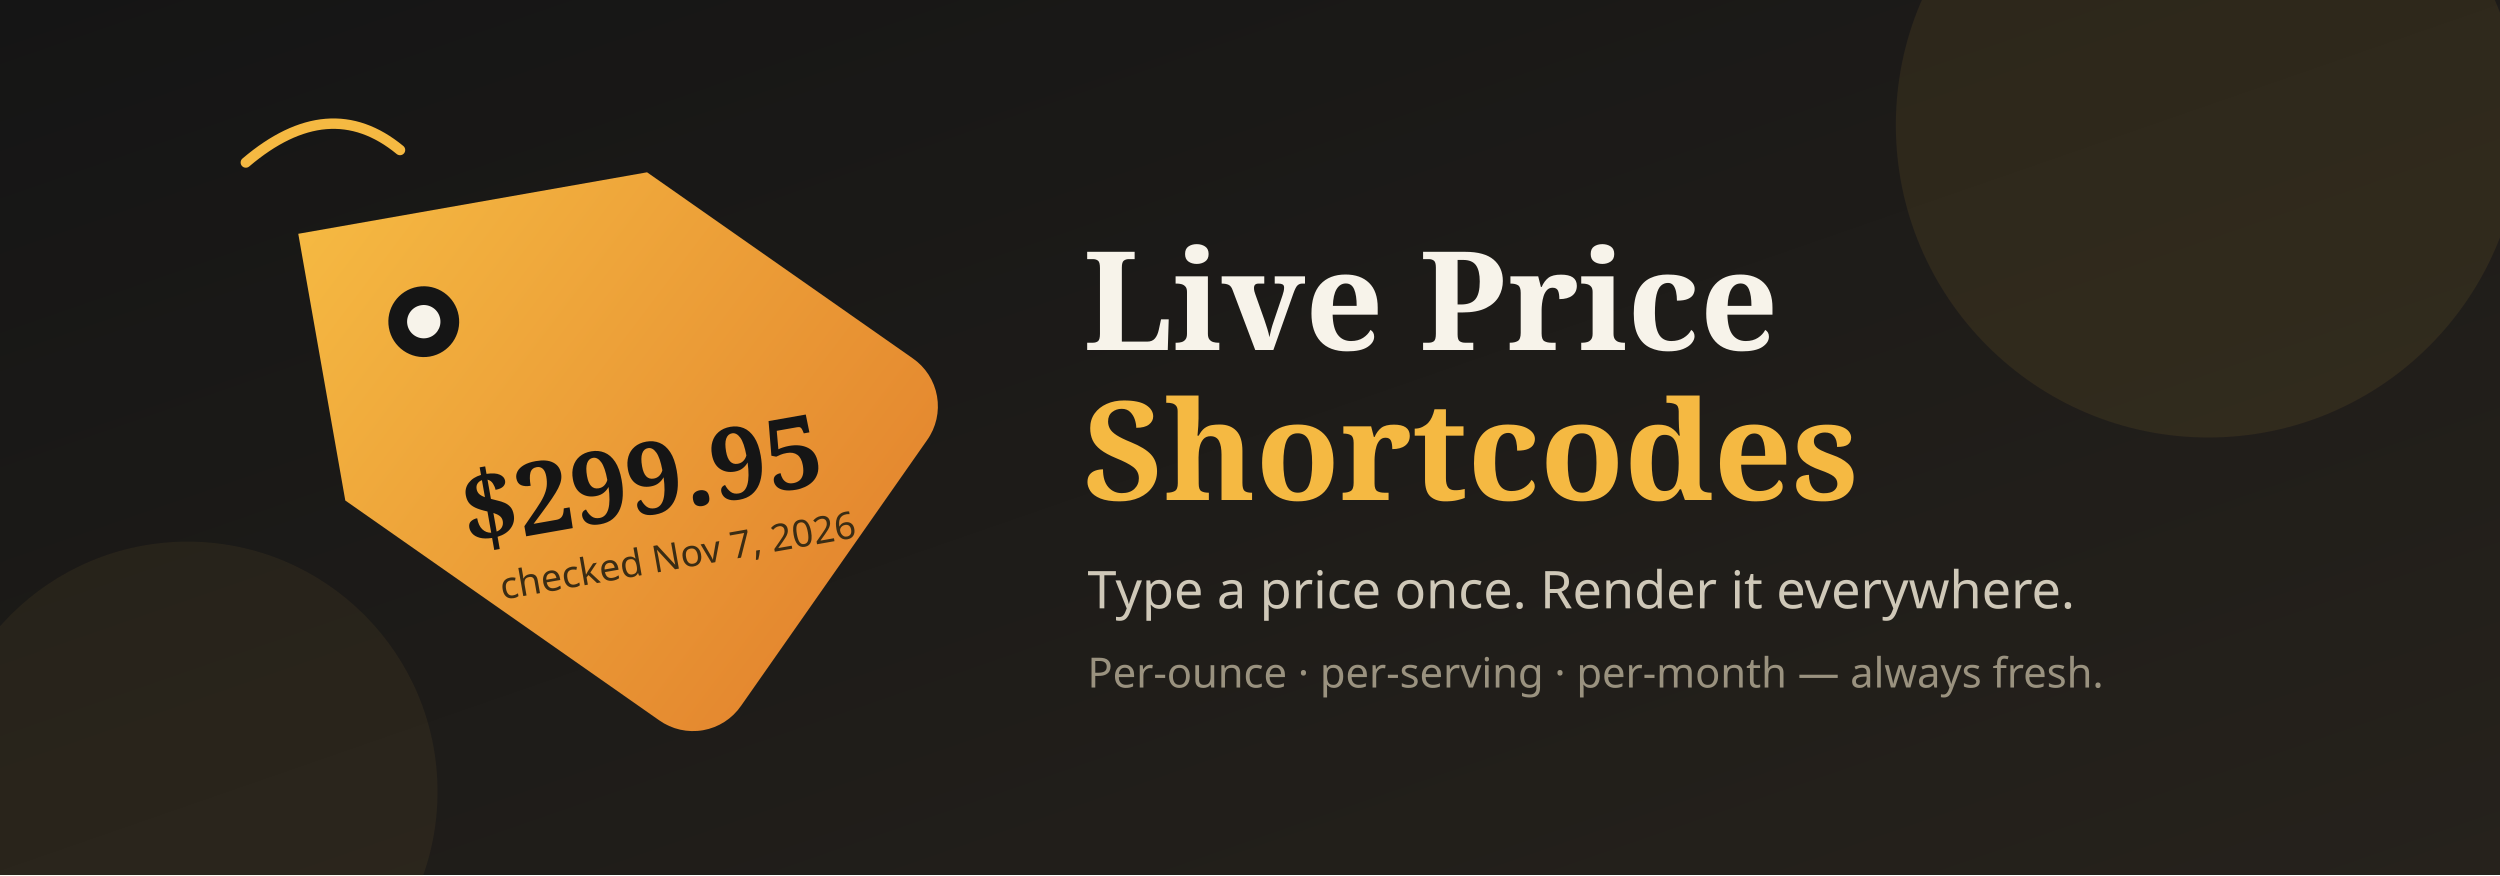
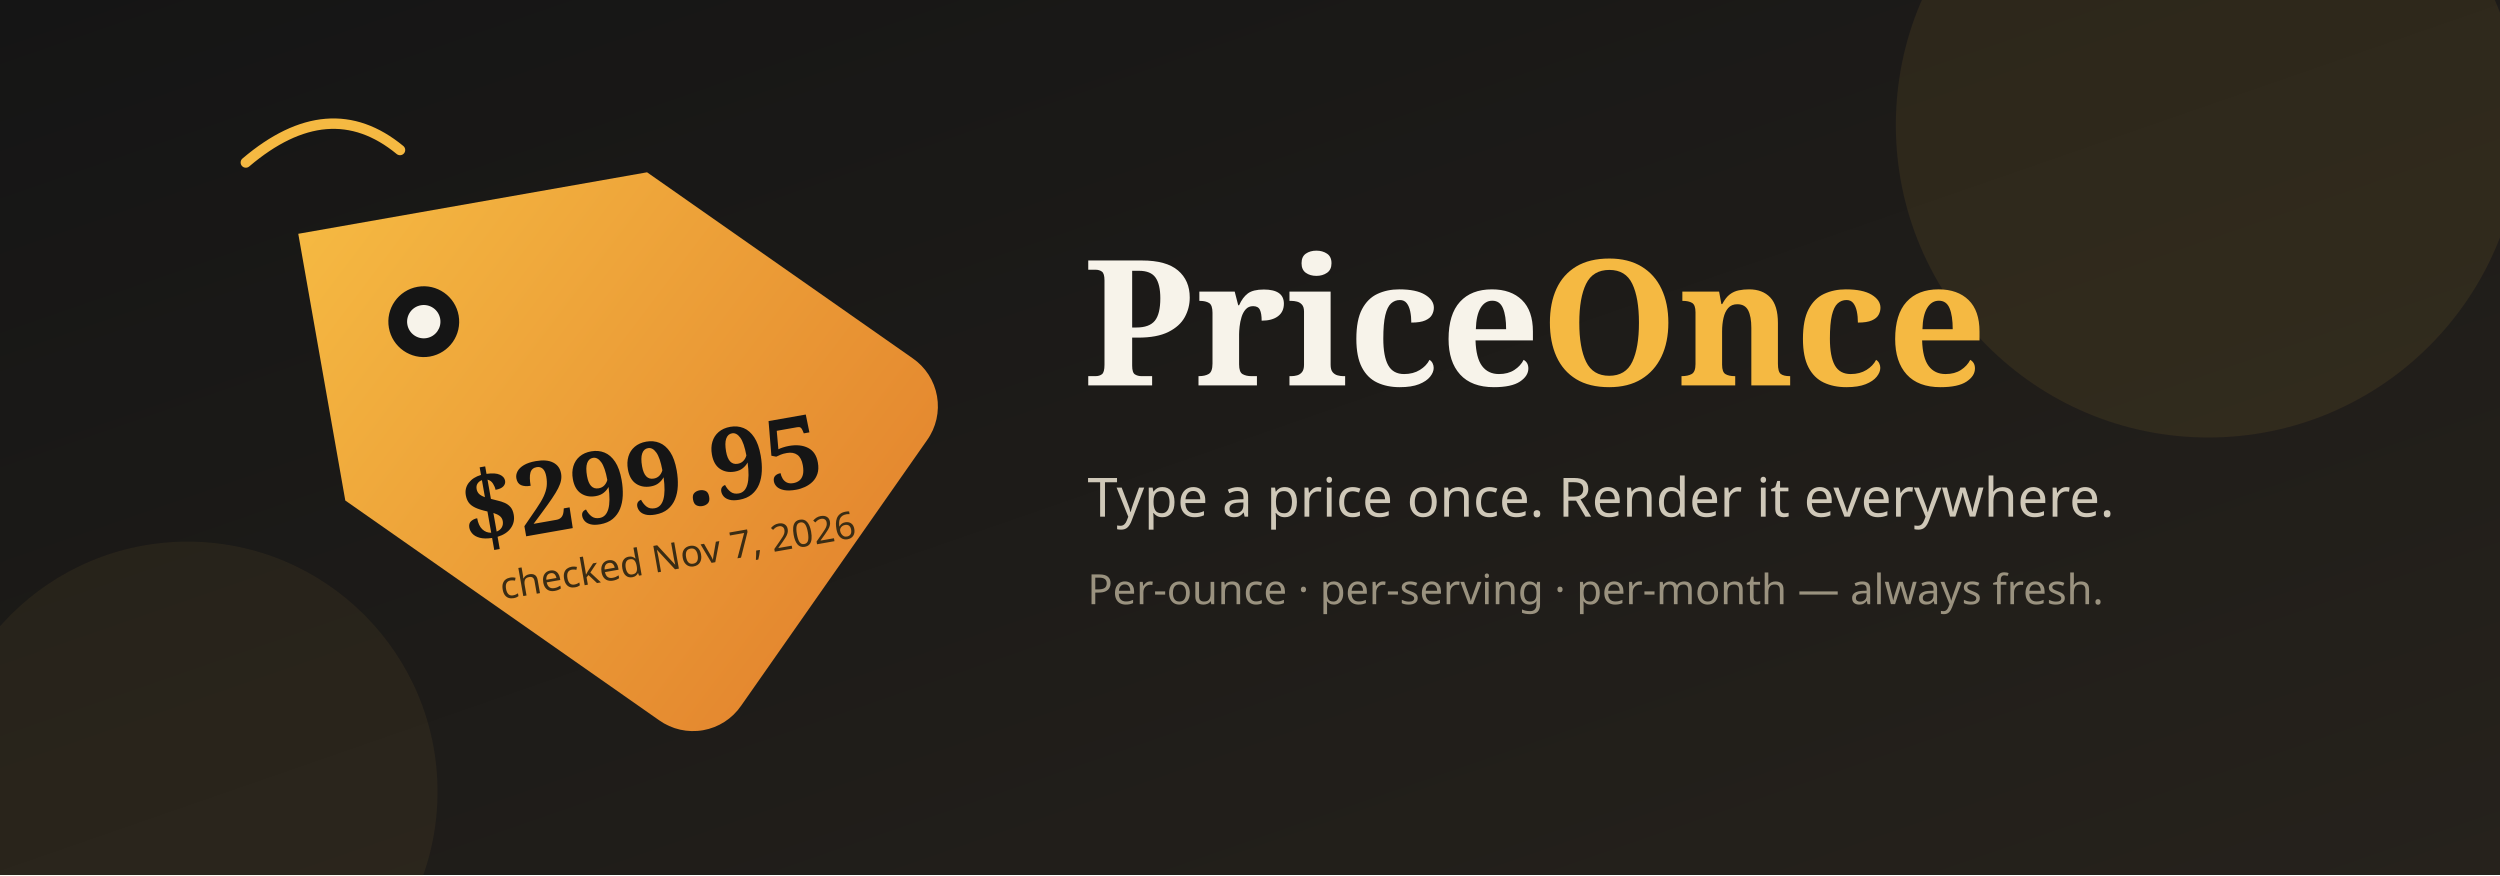
- <svg xmlns="http://www.w3.org/2000/svg" width="1200" height="420" viewBox="0 0 1200 420" role="img" aria-label="Live Price Shortcodes — type a price once, render it everywhere">
+ <svg xmlns="http://www.w3.org/2000/svg" width="1200" height="420" viewBox="0 0 1200 420" role="img" aria-label="PriceOnce — type a price once, render it everywhere">
  <defs>
    <linearGradient id="bg" x1="0" y1="0" x2="1" y2="1">
      <stop offset="0" stop-color="#151515" />
      <stop offset="1" stop-color="#26221c" />
    </linearGradient>
    <linearGradient id="tag" x1="0" y1="0" x2="1" y2="1">
      <stop offset="0" stop-color="#f5b942" />
      <stop offset="1" stop-color="#e07b2a" />
    </linearGradient>
  </defs>
  <rect width="1200" height="420" fill="url(#bg)" />
  <circle cx="1060" cy="60" r="150" fill="#f5b942" opacity="0.08" />
  <circle cx="90" cy="380" r="120" fill="#f5b942" opacity="0.06" />
  <g transform="translate(120,96) rotate(-10)">
    <path d="M20 20 H190 L300 130 a28 28 0 0 1 0 40 L190 280 a28 28 0 0 1 -40 0 L20 150 Z" fill="url(#tag)" />
    <circle cx="72" cy="72" r="17" fill="#151515" />
    <circle cx="72" cy="72" r="8" fill="#f7f3ea" />
    <text x="74" y="182" font-family="Georgia, serif" font-size="48" font-weight="bold" fill="#151515">$299.95</text>
    <text x="86" y="210" font-family="Verdana, sans-serif" font-size="18" fill="#3a2c14">checked Nov 7, 2026</text>
  </g>
  <path d="M118 78 q40 -34 74 -6" stroke="#f5b942" stroke-width="5" fill="none" stroke-linecap="round" />
-   <text x="520" y="168" font-family="Georgia, serif" font-size="66" font-weight="bold" fill="#f7f3ea">Live Price</text>
-   <text x="520" y="240" font-family="Georgia, serif" font-size="66" font-weight="bold" fill="#f5b942">Shortcodes</text>
-   <text x="522" y="292" font-family="Verdana, sans-serif" font-size="25" fill="#cfc8b8">Type a price once. Render it everywhere.</text>
-   <text x="522" y="330" font-family="Verdana, sans-serif" font-size="20" fill="#9a927f">Per-ounce · per-serving · per-month — always fresh.</text>
+   <text x="520" y="185" font-family="Georgia, serif" font-size="84" font-weight="bold" fill="#f7f3ea">Price<tspan fill="#f5b942">Once</tspan>
+   </text>
+   <text x="522" y="248" font-family="Verdana, sans-serif" font-size="26" fill="#cfc8b8">Type a price once. Render it everywhere.</text>
+   <text x="522" y="290" font-family="Verdana, sans-serif" font-size="20" fill="#9a927f">Per-ounce · per-serving · per-month — always fresh.</text>
</svg>
